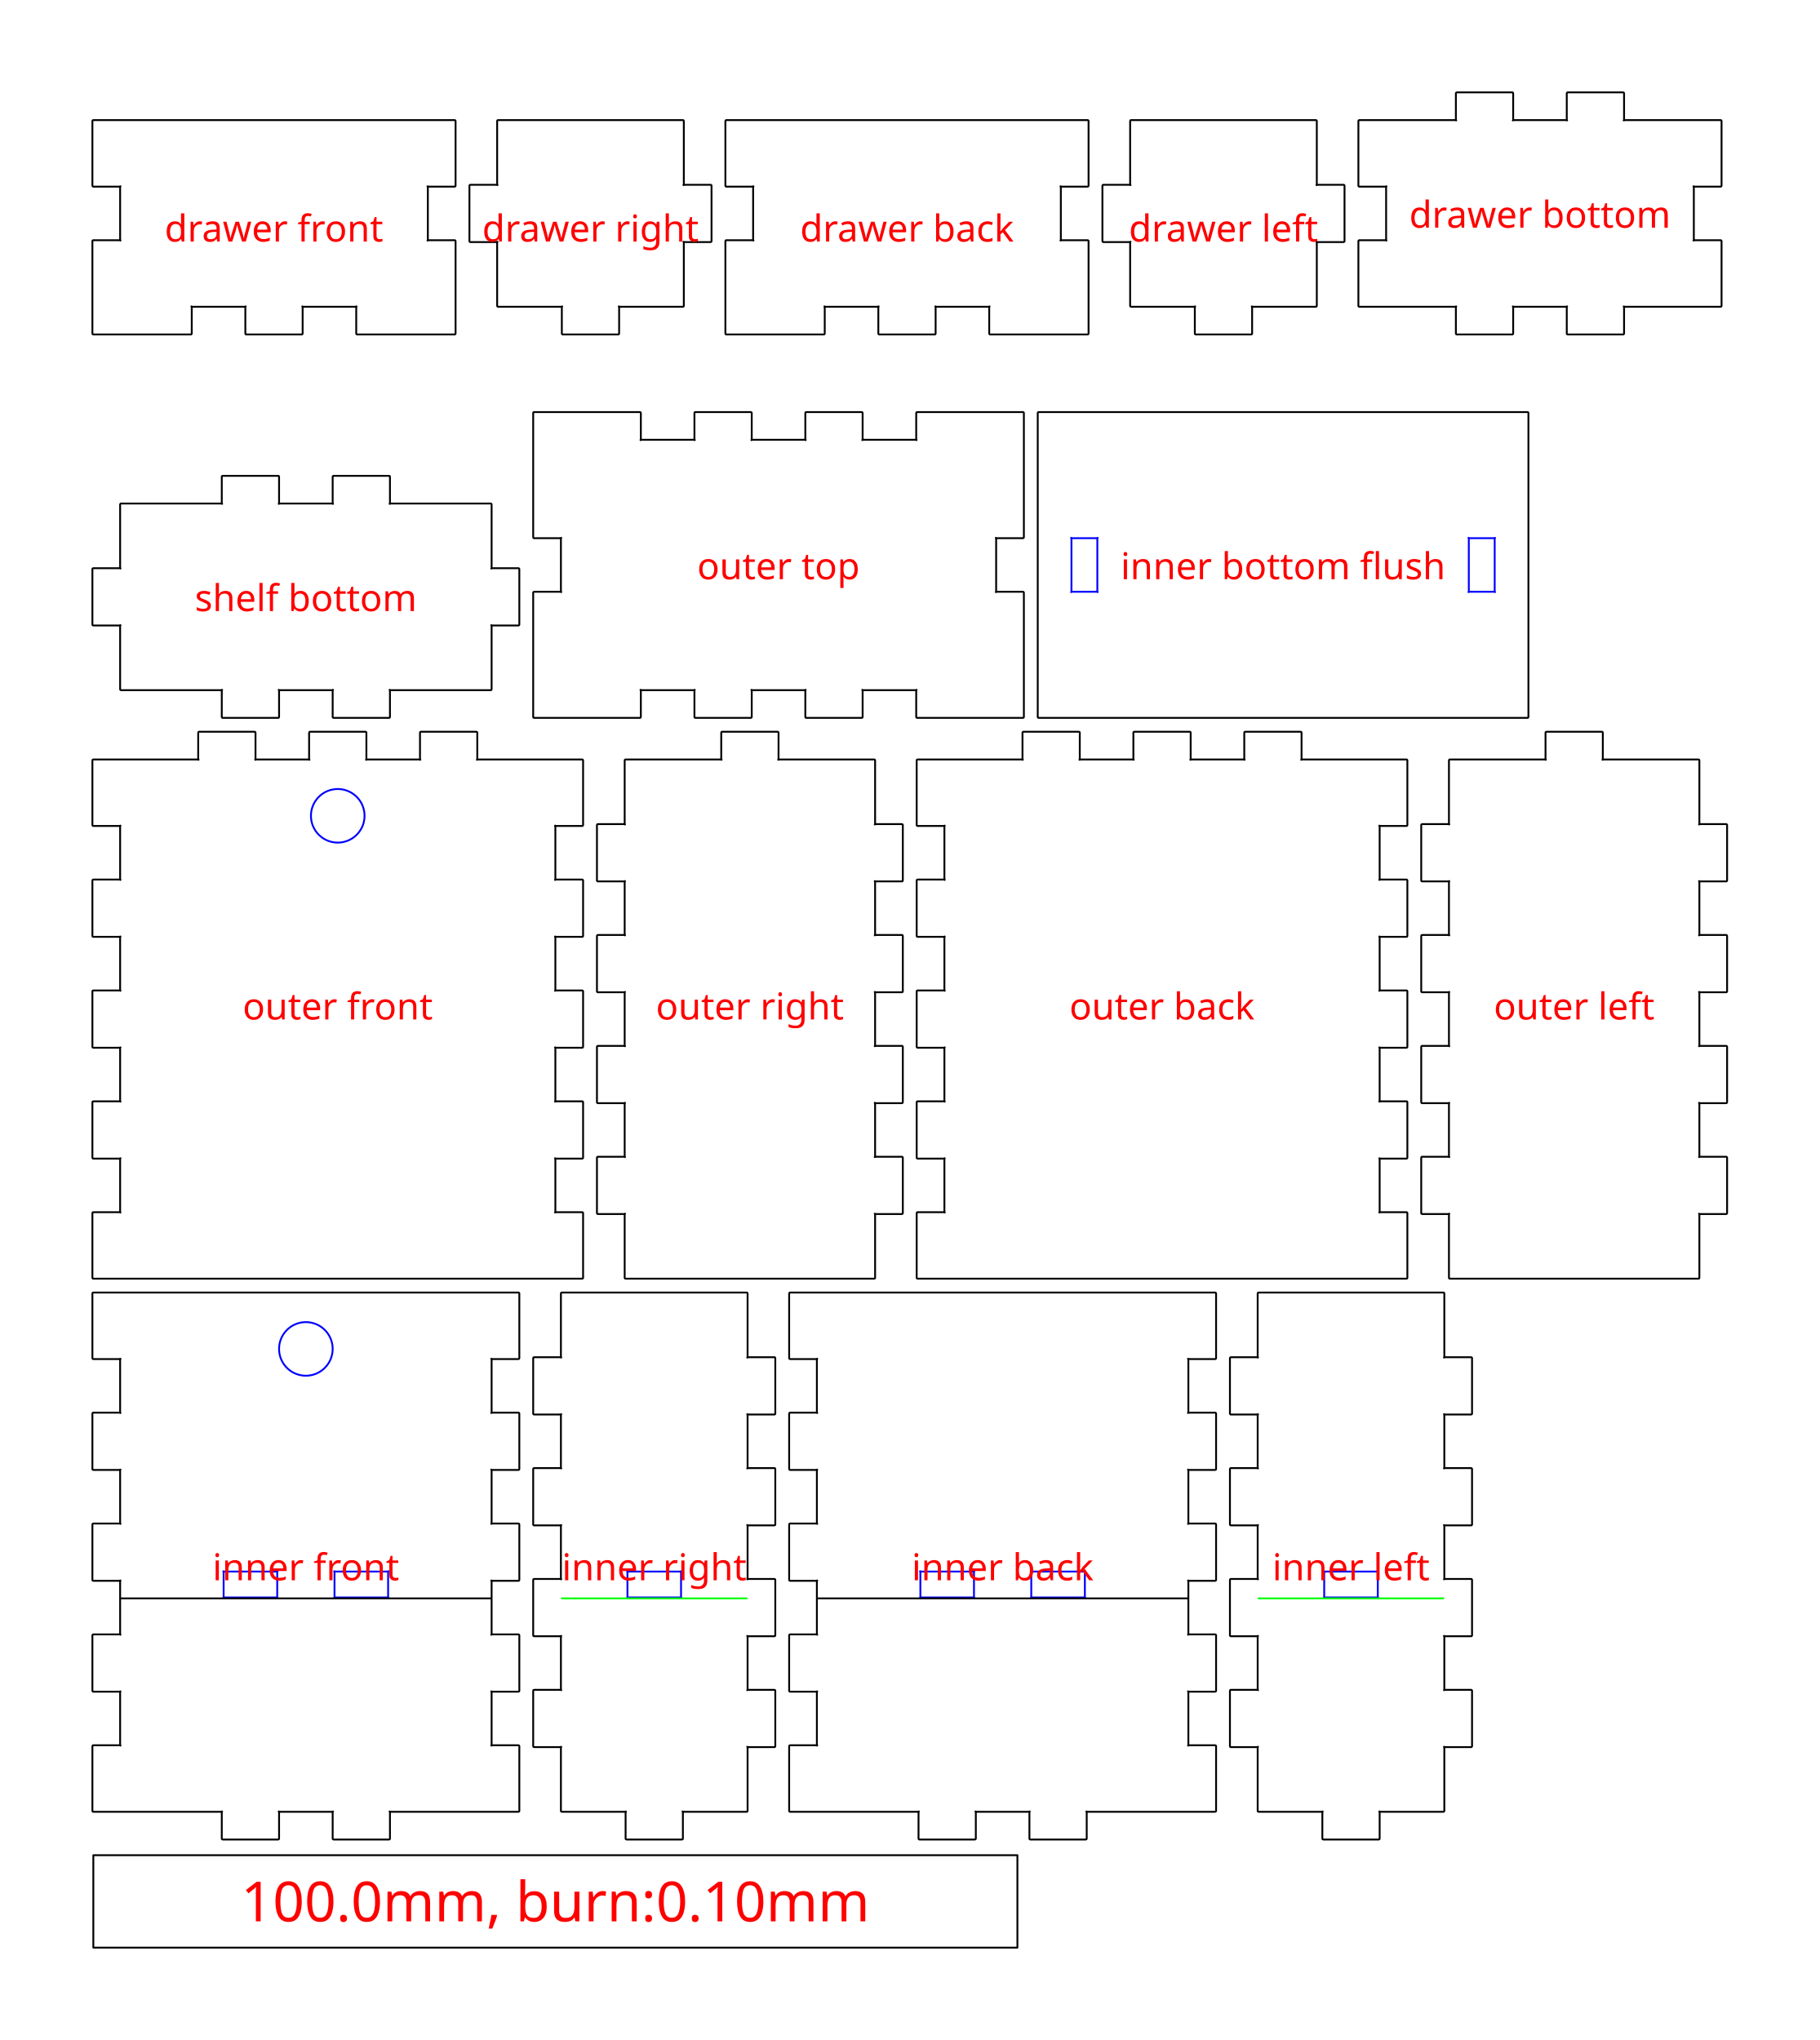
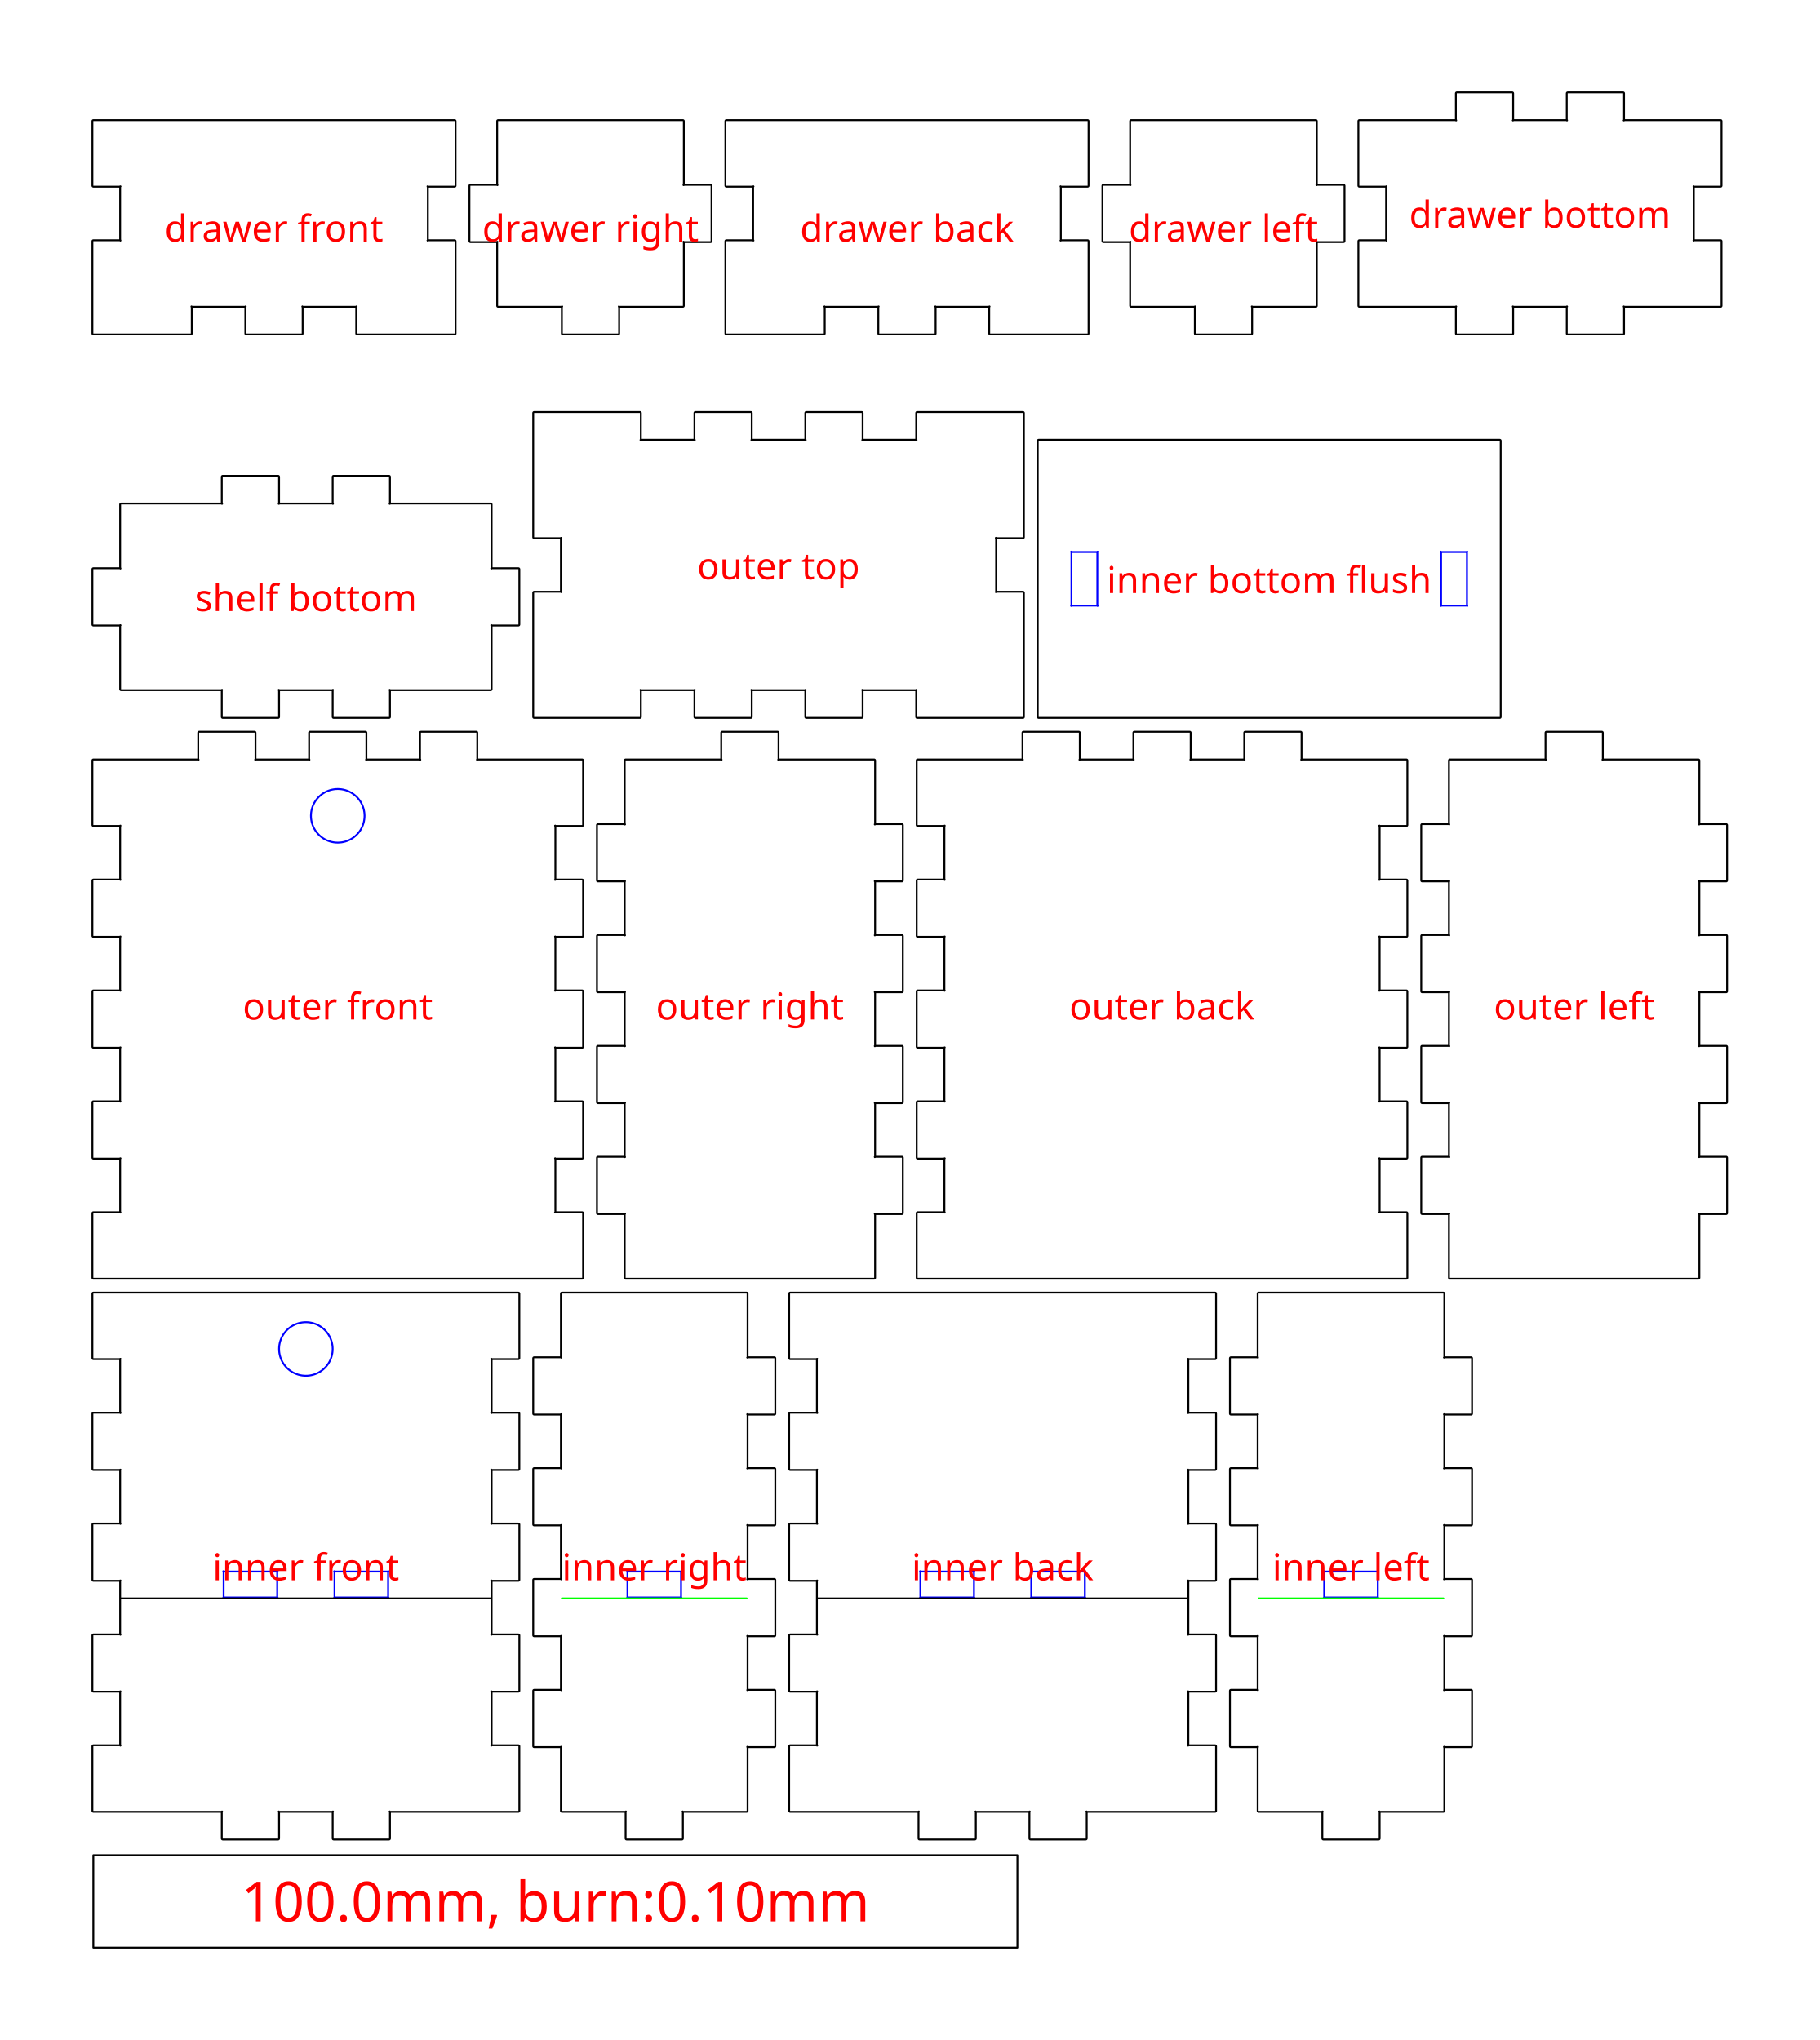
<svg xmlns="http://www.w3.org/2000/svg" height="220.80mm" viewBox="0.0 0.0 196.90 220.80" width="196.90mm">
  <g id="p-0" style="fill:none;stroke-linecap:round;stroke-linejoin:round;">
    <path d="M 10.100 210.800 H 110.100 V 200.800 H 10.100 V 210.800 Z" stroke="rgb(0,0,0)" stroke-width="0.20" />
    <text font-size="6px" style="font-family: sans-serif ; font-weight: normal; font-style: normal; fill: rgb(255,0,0)" text-anchor="middle" transform="matrix( 1.000 0.000 0.000 1.000 60.100 207.960 )">100.0mm, burn:0.10mm</text>
  </g>
  <g id="p-1" style="fill:none;stroke-linecap:round;stroke-linejoin:round;">
    <path d="M 27.100 172.900 H 24.200 C 24.100 172.900 24.200 173.000 24.200 172.900 V 170.100 C 24.200 170.000 24.100 170.100 24.200 170.100 H 30.000 C 30.100 170.100 30.000 170.000 30.000 170.100 V 172.900 C 30.000 173.000 30.100 172.900 30.000 172.900 H 27.100 Z" stroke="rgb(0,0,255)" stroke-width="0.20" />
    <path d="M 39.100 172.900 H 36.200 C 36.100 172.900 36.200 173.000 36.200 172.900 V 170.100 C 36.200 170.000 36.100 170.100 36.200 170.100 H 42.000 C 42.100 170.100 42.000 170.000 42.000 170.100 V 172.900 C 42.000 173.000 42.100 172.900 42.000 172.900 H 39.100 Z" stroke="rgb(0,0,255)" stroke-width="0.20" />
    <path d="M 13.100 173.000 H 53.100" stroke="rgb(0,0,0)" stroke-width="0.20" />
    <path d="M 36.000 146.000 C 36.000 146.556 35.840 147.100 35.540 147.568 C 35.239 148.036 34.810 148.407 34.305 148.638 C 33.799 148.869 33.238 148.950 32.687 148.870 C 32.137 148.791 31.621 148.556 31.201 148.192 C 30.781 147.828 30.474 147.350 30.317 146.817 C 30.161 146.284 30.161 145.716 30.317 145.183 C 30.474 144.650 30.781 144.172 31.201 143.808 C 31.621 143.444 32.137 143.209 32.687 143.130 C 33.238 143.050 33.799 143.131 34.305 143.362 C 34.810 143.593 35.239 143.964 35.540 144.432 C 35.840 144.900 36.000 145.444 36.000 146.000 Z" stroke="rgb(0,0,255)" stroke-width="0.20" />
    <path d="M 13.100 196.100 H 24.000 C 24.100 196.100 24.000 196.000 24.000 196.100 V 199.000 C 24.000 199.055 24.045 199.100 24.100 199.100 H 30.100 C 30.155 199.100 30.200 199.055 30.200 199.000 V 196.100 C 30.200 196.000 30.100 196.100 30.200 196.100 H 36.000 C 36.100 196.100 36.000 196.000 36.000 196.100 V 199.000 C 36.000 199.055 36.045 199.100 36.100 199.100 H 42.100 C 42.155 199.100 42.200 199.055 42.200 199.000 V 196.100 C 42.200 196.000 42.100 196.100 42.200 196.100 H 53.100 H 56.100 C 56.155 196.100 56.200 196.055 56.200 196.000 V 189.000 C 56.200 188.945 56.155 188.900 56.100 188.900 H 53.200 C 53.100 188.900 53.200 189.000 53.200 188.900 V 183.100 C 53.200 183.000 53.100 183.100 53.200 183.100 H 56.100 C 56.155 183.100 56.200 183.055 56.200 183.000 V 177.000 C 56.200 176.945 56.155 176.900 56.100 176.900 H 53.200 C 53.100 176.900 53.200 177.000 53.200 176.900 V 171.100 C 53.200 171.000 53.100 171.100 53.200 171.100 H 56.100 C 56.155 171.100 56.200 171.055 56.200 171.000 V 165.000 C 56.200 164.945 56.155 164.900 56.100 164.900 H 53.200 C 53.100 164.900 53.200 165.000 53.200 164.900 V 159.100 C 53.200 159.000 53.100 159.100 53.200 159.100 H 56.100 C 56.155 159.100 56.200 159.055 56.200 159.000 V 153.000 C 56.200 152.945 56.155 152.900 56.100 152.900 H 53.200 C 53.100 152.900 53.200 153.000 53.200 152.900 V 147.100 C 53.200 147.000 53.100 147.100 53.200 147.100 H 56.100 C 56.155 147.100 56.200 147.055 56.200 147.000 V 140.000 C 56.200 139.945 56.155 139.900 56.100 139.900 H 53.100 H 13.100 H 10.100 C 10.045 139.900 10.000 139.945 10.000 140.000 V 147.000 C 10.000 147.055 10.045 147.100 10.100 147.100 H 13.000 C 13.100 147.100 13.000 147.000 13.000 147.100 V 152.900 C 13.000 153.000 13.100 152.900 13.000 152.900 H 10.100 C 10.045 152.900 10.000 152.945 10.000 153.000 V 159.000 C 10.000 159.055 10.045 159.100 10.100 159.100 H 13.000 C 13.100 159.100 13.000 159.000 13.000 159.100 V 164.900 C 13.000 165.000 13.100 164.900 13.000 164.900 H 10.100 C 10.045 164.900 10.000 164.945 10.000 165.000 V 171.000 C 10.000 171.055 10.045 171.100 10.100 171.100 H 13.000 C 13.100 171.100 13.000 171.000 13.000 171.100 V 176.900 C 13.000 177.000 13.100 176.900 13.000 176.900 H 10.100 C 10.045 176.900 10.000 176.945 10.000 177.000 V 183.000 C 10.000 183.055 10.045 183.100 10.100 183.100 H 13.000 C 13.100 183.100 13.000 183.000 13.000 183.100 V 188.900 C 13.000 189.000 13.100 188.900 13.000 188.900 H 10.100 C 10.045 188.900 10.000 188.945 10.000 189.000 V 196.000 C 10.000 196.055 10.045 196.100 10.100 196.100 H 13.100 Z" stroke="rgb(0,0,0)" stroke-width="0.20" />
    <text font-size="4px" style="font-family: sans-serif ; font-weight: normal; font-style: normal; fill: rgb(255,0,0)" text-anchor="middle" transform="matrix( 1.000 0.000 0.000 1.000 33.100 171.040 )">inner front</text>
  </g>
  <g id="p-2" style="fill:none;stroke-linecap:round;stroke-linejoin:round;">
    <path d="M 70.800 172.900 H 67.900 C 67.800 172.900 67.900 173.000 67.900 172.900 V 170.100 C 67.900 170.000 67.800 170.100 67.900 170.100 H 73.700 C 73.800 170.100 73.700 170.000 73.700 170.100 V 172.900 C 73.700 173.000 73.800 172.900 73.700 172.900 H 70.800 Z" stroke="rgb(0,0,255)" stroke-width="0.20" />
    <path d="M 60.800 173.000 H 80.800" stroke="rgb(0,255,0)" stroke-width="0.20" />
    <path d="M 60.800 196.100 H 67.700 C 67.800 196.100 67.700 196.000 67.700 196.100 V 199.000 C 67.700 199.055 67.745 199.100 67.800 199.100 H 73.800 C 73.855 199.100 73.900 199.055 73.900 199.000 V 196.100 C 73.900 196.000 73.800 196.100 73.900 196.100 H 80.800 C 80.855 196.100 80.900 196.055 80.900 196.000 V 189.100 C 80.900 189.000 80.800 189.100 80.900 189.100 H 83.800 C 83.855 189.100 83.900 189.055 83.900 189.000 V 183.000 C 83.900 182.945 83.855 182.900 83.800 182.900 H 80.900 C 80.800 182.900 80.900 183.000 80.900 182.900 V 177.100 C 80.900 177.000 80.800 177.100 80.900 177.100 H 83.800 C 83.855 177.100 83.900 177.055 83.900 177.000 V 171.000 C 83.900 170.945 83.855 170.900 83.800 170.900 H 80.900 C 80.800 170.900 80.900 171.000 80.900 170.900 V 165.100 C 80.900 165.000 80.800 165.100 80.900 165.100 H 83.800 C 83.855 165.100 83.900 165.055 83.900 165.000 V 159.000 C 83.900 158.945 83.855 158.900 83.800 158.900 H 80.900 C 80.800 158.900 80.900 159.000 80.900 158.900 V 153.100 C 80.900 153.000 80.800 153.100 80.900 153.100 H 83.800 C 83.855 153.100 83.900 153.055 83.900 153.000 V 147.000 C 83.900 146.945 83.855 146.900 83.800 146.900 H 80.900 C 80.800 146.900 80.900 147.000 80.900 146.900 V 140.000 C 80.900 139.945 80.855 139.900 80.800 139.900 H 60.800 C 60.745 139.900 60.700 139.945 60.700 140.000 V 146.900 C 60.700 147.000 60.800 146.900 60.700 146.900 H 57.800 C 57.745 146.900 57.700 146.945 57.700 147.000 V 153.000 C 57.700 153.055 57.745 153.100 57.800 153.100 H 60.700 C 60.800 153.100 60.700 153.000 60.700 153.100 V 158.900 C 60.700 159.000 60.800 158.900 60.700 158.900 H 57.800 C 57.745 158.900 57.700 158.945 57.700 159.000 V 165.000 C 57.700 165.055 57.745 165.100 57.800 165.100 H 60.700 C 60.800 165.100 60.700 165.000 60.700 165.100 V 170.900 C 60.700 171.000 60.800 170.900 60.700 170.900 H 57.800 C 57.745 170.900 57.700 170.945 57.700 171.000 V 177.000 C 57.700 177.055 57.745 177.100 57.800 177.100 H 60.700 C 60.800 177.100 60.700 177.000 60.700 177.100 V 182.900 C 60.700 183.000 60.800 182.900 60.700 182.900 H 57.800 C 57.745 182.900 57.700 182.945 57.700 183.000 V 189.000 C 57.700 189.055 57.745 189.100 57.800 189.100 H 60.700 C 60.800 189.100 60.700 189.000 60.700 189.100 V 196.000 C 60.700 196.055 60.745 196.100 60.800 196.100 Z" stroke="rgb(0,0,0)" stroke-width="0.20" />
    <text font-size="4px" style="font-family: sans-serif ; font-weight: normal; font-style: normal; fill: rgb(255,0,0)" text-anchor="middle" transform="matrix( 1.000 0.000 0.000 1.000 70.800 171.040 )">inner right</text>
  </g>
  <g id="p-3" style="fill:none;stroke-linecap:round;stroke-linejoin:round;">
    <path d="M 102.500 172.900 H 99.600 C 99.500 172.900 99.600 173.000 99.600 172.900 V 170.100 C 99.600 170.000 99.500 170.100 99.600 170.100 H 105.400 C 105.500 170.100 105.400 170.000 105.400 170.100 V 172.900 C 105.400 173.000 105.500 172.900 105.400 172.900 H 102.500 Z" stroke="rgb(0,0,255)" stroke-width="0.20" />
    <path d="M 114.500 172.900 H 111.600 C 111.500 172.900 111.600 173.000 111.600 172.900 V 170.100 C 111.600 170.000 111.500 170.100 111.600 170.100 H 117.400 C 117.500 170.100 117.400 170.000 117.400 170.100 V 172.900 C 117.400 173.000 117.500 172.900 117.400 172.900 H 114.500 Z" stroke="rgb(0,0,255)" stroke-width="0.20" />
    <path d="M 88.500 173.000 H 128.500" stroke="rgb(0,0,0)" stroke-width="0.20" />
    <path d="M 88.500 196.100 H 99.400 C 99.500 196.100 99.400 196.000 99.400 196.100 V 199.000 C 99.400 199.055 99.445 199.100 99.500 199.100 H 105.500 C 105.555 199.100 105.600 199.055 105.600 199.000 V 196.100 C 105.600 196.000 105.500 196.100 105.600 196.100 H 111.400 C 111.500 196.100 111.400 196.000 111.400 196.100 V 199.000 C 111.400 199.055 111.445 199.100 111.500 199.100 H 117.500 C 117.555 199.100 117.600 199.055 117.600 199.000 V 196.100 C 117.600 196.000 117.500 196.100 117.600 196.100 H 128.500 H 131.500 C 131.555 196.100 131.600 196.055 131.600 196.000 V 189.000 C 131.600 188.945 131.555 188.900 131.500 188.900 H 128.600 C 128.500 188.900 128.600 189.000 128.600 188.900 V 183.100 C 128.600 183.000 128.500 183.100 128.600 183.100 H 131.500 C 131.555 183.100 131.600 183.055 131.600 183.000 V 177.000 C 131.600 176.945 131.555 176.900 131.500 176.900 H 128.600 C 128.500 176.900 128.600 177.000 128.600 176.900 V 171.100 C 128.600 171.000 128.500 171.100 128.600 171.100 H 131.500 C 131.555 171.100 131.600 171.055 131.600 171.000 V 165.000 C 131.600 164.945 131.555 164.900 131.500 164.900 H 128.600 C 128.500 164.900 128.600 165.000 128.600 164.900 V 159.100 C 128.600 159.000 128.500 159.100 128.600 159.100 H 131.500 C 131.555 159.100 131.600 159.055 131.600 159.000 V 153.000 C 131.600 152.945 131.555 152.900 131.500 152.900 H 128.600 C 128.500 152.900 128.600 153.000 128.600 152.900 V 147.100 C 128.600 147.000 128.500 147.100 128.600 147.100 H 131.500 C 131.555 147.100 131.600 147.055 131.600 147.000 V 140.000 C 131.600 139.945 131.555 139.900 131.500 139.900 H 128.500 H 88.500 H 85.500 C 85.445 139.900 85.400 139.945 85.400 140.000 V 147.000 C 85.400 147.055 85.445 147.100 85.500 147.100 H 88.400 C 88.500 147.100 88.400 147.000 88.400 147.100 V 152.900 C 88.400 153.000 88.500 152.900 88.400 152.900 H 85.500 C 85.445 152.900 85.400 152.945 85.400 153.000 V 159.000 C 85.400 159.055 85.445 159.100 85.500 159.100 H 88.400 C 88.500 159.100 88.400 159.000 88.400 159.100 V 164.900 C 88.400 165.000 88.500 164.900 88.400 164.900 H 85.500 C 85.445 164.900 85.400 164.945 85.400 165.000 V 171.000 C 85.400 171.055 85.445 171.100 85.500 171.100 H 88.400 C 88.500 171.100 88.400 171.000 88.400 171.100 V 176.900 C 88.400 177.000 88.500 176.900 88.400 176.900 H 85.500 C 85.445 176.900 85.400 176.945 85.400 177.000 V 183.000 C 85.400 183.055 85.445 183.100 85.500 183.100 H 88.400 C 88.500 183.100 88.400 183.000 88.400 183.100 V 188.900 C 88.400 189.000 88.500 188.900 88.400 188.900 H 85.500 C 85.445 188.900 85.400 188.945 85.400 189.000 V 196.000 C 85.400 196.055 85.445 196.100 85.500 196.100 H 88.500 Z" stroke="rgb(0,0,0)" stroke-width="0.20" />
    <text font-size="4px" style="font-family: sans-serif ; font-weight: normal; font-style: normal; fill: rgb(255,0,0)" text-anchor="middle" transform="matrix( 1.000 0.000 0.000 1.000 108.500 171.040 )">inner back</text>
  </g>
  <g id="p-4" style="fill:none;stroke-linecap:round;stroke-linejoin:round;">
    <path d="M 146.200 172.900 H 143.300 C 143.200 172.900 143.300 173.000 143.300 172.900 V 170.100 C 143.300 170.000 143.200 170.100 143.300 170.100 H 149.100 C 149.200 170.100 149.100 170.000 149.100 170.100 V 172.900 C 149.100 173.000 149.200 172.900 149.100 172.900 H 146.200 Z" stroke="rgb(0,0,255)" stroke-width="0.20" />
    <path d="M 136.200 173.000 H 156.200" stroke="rgb(0,255,0)" stroke-width="0.20" />
    <path d="M 136.200 196.100 H 143.100 C 143.200 196.100 143.100 196.000 143.100 196.100 V 199.000 C 143.100 199.055 143.145 199.100 143.200 199.100 H 149.200 C 149.255 199.100 149.300 199.055 149.300 199.000 V 196.100 C 149.300 196.000 149.200 196.100 149.300 196.100 H 156.200 C 156.255 196.100 156.300 196.055 156.300 196.000 V 189.100 C 156.300 189.000 156.200 189.100 156.300 189.100 H 159.200 C 159.255 189.100 159.300 189.055 159.300 189.000 V 183.000 C 159.300 182.945 159.255 182.900 159.200 182.900 H 156.300 C 156.200 182.900 156.300 183.000 156.300 182.900 V 177.100 C 156.300 177.000 156.200 177.100 156.300 177.100 H 159.200 C 159.255 177.100 159.300 177.055 159.300 177.000 V 171.000 C 159.300 170.945 159.255 170.900 159.200 170.900 H 156.300 C 156.200 170.900 156.300 171.000 156.300 170.900 V 165.100 C 156.300 165.000 156.200 165.100 156.300 165.100 H 159.200 C 159.255 165.100 159.300 165.055 159.300 165.000 V 159.000 C 159.300 158.945 159.255 158.900 159.200 158.900 H 156.300 C 156.200 158.900 156.300 159.000 156.300 158.900 V 153.100 C 156.300 153.000 156.200 153.100 156.300 153.100 H 159.200 C 159.255 153.100 159.300 153.055 159.300 153.000 V 147.000 C 159.300 146.945 159.255 146.900 159.200 146.900 H 156.300 C 156.200 146.900 156.300 147.000 156.300 146.900 V 140.000 C 156.300 139.945 156.255 139.900 156.200 139.900 H 136.200 C 136.145 139.900 136.100 139.945 136.100 140.000 V 146.900 C 136.100 147.000 136.200 146.900 136.100 146.900 H 133.200 C 133.145 146.900 133.100 146.945 133.100 147.000 V 153.000 C 133.100 153.055 133.145 153.100 133.200 153.100 H 136.100 C 136.200 153.100 136.100 153.000 136.100 153.100 V 158.900 C 136.100 159.000 136.200 158.900 136.100 158.900 H 133.200 C 133.145 158.900 133.100 158.945 133.100 159.000 V 165.000 C 133.100 165.055 133.145 165.100 133.200 165.100 H 136.100 C 136.200 165.100 136.100 165.000 136.100 165.100 V 170.900 C 136.100 171.000 136.200 170.900 136.100 170.900 H 133.200 C 133.145 170.900 133.100 170.945 133.100 171.000 V 177.000 C 133.100 177.055 133.145 177.100 133.200 177.100 H 136.100 C 136.200 177.100 136.100 177.000 136.100 177.100 V 182.900 C 136.100 183.000 136.200 182.900 136.100 182.900 H 133.200 C 133.145 182.900 133.100 182.945 133.100 183.000 V 189.000 C 133.100 189.055 133.145 189.100 133.200 189.100 H 136.100 C 136.200 189.100 136.100 189.000 136.100 189.100 V 196.000 C 136.100 196.055 136.145 196.100 136.200 196.100 Z" stroke="rgb(0,0,0)" stroke-width="0.20" />
    <text font-size="4px" style="font-family: sans-serif ; font-weight: normal; font-style: normal; fill: rgb(255,0,0)" text-anchor="middle" transform="matrix( 1.000 0.000 0.000 1.000 146.200 171.040 )">inner left</text>
  </g>
  <g id="p-5" style="fill:none;stroke-linecap:round;stroke-linejoin:round;">
    <path d="M 39.450 88.300 C 39.450 88.856 39.290 89.400 38.990 89.868 C 38.689 90.336 38.260 90.707 37.755 90.938 C 37.249 91.169 36.688 91.250 36.137 91.170 C 35.587 91.091 35.071 90.856 34.651 90.492 C 34.231 90.128 33.924 89.650 33.767 89.117 C 33.611 88.584 33.611 88.016 33.767 87.483 C 33.924 86.950 34.231 86.472 34.651 86.108 C 35.071 85.744 35.587 85.509 36.137 85.430 C 36.688 85.350 37.249 85.431 37.755 85.662 C 38.260 85.893 38.689 86.264 38.990 86.732 C 39.290 87.200 39.450 87.744 39.450 88.300 Z" stroke="rgb(0,0,255)" stroke-width="0.20" />
    <path d="M 13.100 138.400 H 60.000 H 63.000 C 63.055 138.400 63.100 138.355 63.100 138.300 V 131.300 C 63.100 131.245 63.055 131.200 63.000 131.200 H 60.100 C 60.000 131.200 60.100 131.300 60.100 131.200 V 125.400 C 60.100 125.300 60.000 125.400 60.100 125.400 H 63.000 C 63.055 125.400 63.100 125.355 63.100 125.300 V 119.300 C 63.100 119.245 63.055 119.200 63.000 119.200 H 60.100 C 60.000 119.200 60.100 119.300 60.100 119.200 V 113.400 C 60.100 113.300 60.000 113.400 60.100 113.400 H 63.000 C 63.055 113.400 63.100 113.355 63.100 113.300 V 107.300 C 63.100 107.245 63.055 107.200 63.000 107.200 H 60.100 C 60.000 107.200 60.100 107.300 60.100 107.200 V 101.400 C 60.100 101.300 60.000 101.400 60.100 101.400 H 63.000 C 63.055 101.400 63.100 101.355 63.100 101.300 V 95.300 C 63.100 95.245 63.055 95.200 63.000 95.200 H 60.100 C 60.000 95.200 60.100 95.300 60.100 95.200 V 89.400 C 60.100 89.300 60.000 89.400 60.100 89.400 H 63.000 C 63.055 89.400 63.100 89.355 63.100 89.300 V 82.300 C 63.100 82.245 63.055 82.200 63.000 82.200 H 60.000 H 51.650 C 51.550 82.200 51.650 82.300 51.650 82.200 V 79.300 C 51.650 79.245 51.605 79.200 51.550 79.200 H 45.550 C 45.495 79.200 45.450 79.245 45.450 79.300 V 82.200 C 45.450 82.300 45.550 82.200 45.450 82.200 H 39.650 C 39.550 82.200 39.650 82.300 39.650 82.200 V 79.300 C 39.650 79.245 39.605 79.200 39.550 79.200 H 33.550 C 33.495 79.200 33.450 79.245 33.450 79.300 V 82.200 C 33.450 82.300 33.550 82.200 33.450 82.200 H 27.650 C 27.550 82.200 27.650 82.300 27.650 82.200 V 79.300 C 27.650 79.245 27.605 79.200 27.550 79.200 H 21.550 C 21.495 79.200 21.450 79.245 21.450 79.300 V 82.200 C 21.450 82.300 21.550 82.200 21.450 82.200 H 13.100 H 10.100 C 10.045 82.200 10.000 82.245 10.000 82.300 V 89.300 C 10.000 89.355 10.045 89.400 10.100 89.400 H 13.000 C 13.100 89.400 13.000 89.300 13.000 89.400 V 95.200 C 13.000 95.300 13.100 95.200 13.000 95.200 H 10.100 C 10.045 95.200 10.000 95.245 10.000 95.300 V 101.300 C 10.000 101.355 10.045 101.400 10.100 101.400 H 13.000 C 13.100 101.400 13.000 101.300 13.000 101.400 V 107.200 C 13.000 107.300 13.100 107.200 13.000 107.200 H 10.100 C 10.045 107.200 10.000 107.245 10.000 107.300 V 113.300 C 10.000 113.355 10.045 113.400 10.100 113.400 H 13.000 C 13.100 113.400 13.000 113.300 13.000 113.400 V 119.200 C 13.000 119.300 13.100 119.200 13.000 119.200 H 10.100 C 10.045 119.200 10.000 119.245 10.000 119.300 V 125.300 C 10.000 125.355 10.045 125.400 10.100 125.400 H 13.000 C 13.100 125.400 13.000 125.300 13.000 125.400 V 131.200 C 13.000 131.300 13.100 131.200 13.000 131.200 H 10.100 C 10.045 131.200 10.000 131.245 10.000 131.300 V 138.300 C 10.000 138.355 10.045 138.400 10.100 138.400 H 13.100 Z" stroke="rgb(0,0,0)" stroke-width="0.20" />
    <text font-size="4px" style="font-family: sans-serif ; font-weight: normal; font-style: normal; fill: rgb(255,0,0)" text-anchor="middle" transform="matrix( 1.000 0.000 0.000 1.000 36.550 110.340 )">outer front</text>
  </g>
  <g id="p-6" style="fill:none;stroke-linecap:round;stroke-linejoin:round;">
    <path d="M 67.700 138.400 H 94.600 C 94.655 138.400 94.700 138.355 94.700 138.300 V 131.400 C 94.700 131.300 94.600 131.400 94.700 131.400 H 97.600 C 97.655 131.400 97.700 131.355 97.700 131.300 V 125.300 C 97.700 125.245 97.655 125.200 97.600 125.200 H 94.700 C 94.600 125.200 94.700 125.300 94.700 125.200 V 119.400 C 94.700 119.300 94.600 119.400 94.700 119.400 H 97.600 C 97.655 119.400 97.700 119.355 97.700 119.300 V 113.300 C 97.700 113.245 97.655 113.200 97.600 113.200 H 94.700 C 94.600 113.200 94.700 113.300 94.700 113.200 V 107.400 C 94.700 107.300 94.600 107.400 94.700 107.400 H 97.600 C 97.655 107.400 97.700 107.355 97.700 107.300 V 101.300 C 97.700 101.245 97.655 101.200 97.600 101.200 H 94.700 C 94.600 101.200 94.700 101.300 94.700 101.200 V 95.400 C 94.700 95.300 94.600 95.400 94.700 95.400 H 97.600 C 97.655 95.400 97.700 95.355 97.700 95.300 V 89.300 C 97.700 89.245 97.655 89.200 97.600 89.200 H 94.700 C 94.600 89.200 94.700 89.300 94.700 89.200 V 82.300 C 94.700 82.245 94.655 82.200 94.600 82.200 H 84.250 C 84.150 82.200 84.250 82.300 84.250 82.200 V 79.300 C 84.250 79.245 84.205 79.200 84.150 79.200 H 78.150 C 78.095 79.200 78.050 79.245 78.050 79.300 V 82.200 C 78.050 82.300 78.150 82.200 78.050 82.200 H 67.700 C 67.645 82.200 67.600 82.245 67.600 82.300 V 89.200 C 67.600 89.300 67.700 89.200 67.600 89.200 H 64.700 C 64.645 89.200 64.600 89.245 64.600 89.300 V 95.300 C 64.600 95.355 64.645 95.400 64.700 95.400 H 67.600 C 67.700 95.400 67.600 95.300 67.600 95.400 V 101.200 C 67.600 101.300 67.700 101.200 67.600 101.200 H 64.700 C 64.645 101.200 64.600 101.245 64.600 101.300 V 107.300 C 64.600 107.355 64.645 107.400 64.700 107.400 H 67.600 C 67.700 107.400 67.600 107.300 67.600 107.400 V 113.200 C 67.600 113.300 67.700 113.200 67.600 113.200 H 64.700 C 64.645 113.200 64.600 113.245 64.600 113.300 V 119.300 C 64.600 119.355 64.645 119.400 64.700 119.400 H 67.600 C 67.700 119.400 67.600 119.300 67.600 119.400 V 125.200 C 67.600 125.300 67.700 125.200 67.600 125.200 H 64.700 C 64.645 125.200 64.600 125.245 64.600 125.300 V 131.300 C 64.600 131.355 64.645 131.400 64.700 131.400 H 67.600 C 67.700 131.400 67.600 131.300 67.600 131.400 V 138.300 C 67.600 138.355 67.645 138.400 67.700 138.400 Z" stroke="rgb(0,0,0)" stroke-width="0.20" />
    <text font-size="4px" style="font-family: sans-serif ; font-weight: normal; font-style: normal; fill: rgb(255,0,0)" text-anchor="middle" transform="matrix( 1.000 0.000 0.000 1.000 81.150 110.340 )">outer right</text>
  </g>
  <g id="p-7" style="fill:none;stroke-linecap:round;stroke-linejoin:round;">
    <path d="M 102.300 138.400 H 149.200 H 152.200 C 152.255 138.400 152.300 138.355 152.300 138.300 V 131.300 C 152.300 131.245 152.255 131.200 152.200 131.200 H 149.300 C 149.200 131.200 149.300 131.300 149.300 131.200 V 125.400 C 149.300 125.300 149.200 125.400 149.300 125.400 H 152.200 C 152.255 125.400 152.300 125.355 152.300 125.300 V 119.300 C 152.300 119.245 152.255 119.200 152.200 119.200 H 149.300 C 149.200 119.200 149.300 119.300 149.300 119.200 V 113.400 C 149.300 113.300 149.200 113.400 149.300 113.400 H 152.200 C 152.255 113.400 152.300 113.355 152.300 113.300 V 107.300 C 152.300 107.245 152.255 107.200 152.200 107.200 H 149.300 C 149.200 107.200 149.300 107.300 149.300 107.200 V 101.400 C 149.300 101.300 149.200 101.400 149.300 101.400 H 152.200 C 152.255 101.400 152.300 101.355 152.300 101.300 V 95.300 C 152.300 95.245 152.255 95.200 152.200 95.200 H 149.300 C 149.200 95.200 149.300 95.300 149.300 95.200 V 89.400 C 149.300 89.300 149.200 89.400 149.300 89.400 H 152.200 C 152.255 89.400 152.300 89.355 152.300 89.300 V 82.300 C 152.300 82.245 152.255 82.200 152.200 82.200 H 149.200 H 140.850 C 140.750 82.200 140.850 82.300 140.850 82.200 V 79.300 C 140.850 79.245 140.805 79.200 140.750 79.200 H 134.750 C 134.695 79.200 134.650 79.245 134.650 79.300 V 82.200 C 134.650 82.300 134.750 82.200 134.650 82.200 H 128.850 C 128.750 82.200 128.850 82.300 128.850 82.200 V 79.300 C 128.850 79.245 128.805 79.200 128.750 79.200 H 122.750 C 122.695 79.200 122.650 79.245 122.650 79.300 V 82.200 C 122.650 82.300 122.750 82.200 122.650 82.200 H 116.850 C 116.750 82.200 116.850 82.300 116.850 82.200 V 79.300 C 116.850 79.245 116.805 79.200 116.750 79.200 H 110.750 C 110.695 79.200 110.650 79.245 110.650 79.300 V 82.200 C 110.650 82.300 110.750 82.200 110.650 82.200 H 102.300 H 99.300 C 99.245 82.200 99.200 82.245 99.200 82.300 V 89.300 C 99.200 89.355 99.245 89.400 99.300 89.400 H 102.200 C 102.300 89.400 102.200 89.300 102.200 89.400 V 95.200 C 102.200 95.300 102.300 95.200 102.200 95.200 H 99.300 C 99.245 95.200 99.200 95.245 99.200 95.300 V 101.300 C 99.200 101.355 99.245 101.400 99.300 101.400 H 102.200 C 102.300 101.400 102.200 101.300 102.200 101.400 V 107.200 C 102.200 107.300 102.300 107.200 102.200 107.200 H 99.300 C 99.245 107.200 99.200 107.245 99.200 107.300 V 113.300 C 99.200 113.355 99.245 113.400 99.300 113.400 H 102.200 C 102.300 113.400 102.200 113.300 102.200 113.400 V 119.200 C 102.200 119.300 102.300 119.200 102.200 119.200 H 99.300 C 99.245 119.200 99.200 119.245 99.200 119.300 V 125.300 C 99.200 125.355 99.245 125.400 99.300 125.400 H 102.200 C 102.300 125.400 102.200 125.300 102.200 125.400 V 131.200 C 102.200 131.300 102.300 131.200 102.200 131.200 H 99.300 C 99.245 131.200 99.200 131.245 99.200 131.300 V 138.300 C 99.200 138.355 99.245 138.400 99.300 138.400 H 102.300 Z" stroke="rgb(0,0,0)" stroke-width="0.20" />
    <text font-size="4px" style="font-family: sans-serif ; font-weight: normal; font-style: normal; fill: rgb(255,0,0)" text-anchor="middle" transform="matrix( 1.000 0.000 0.000 1.000 125.750 110.340 )">outer back</text>
  </g>
  <g id="p-8" style="fill:none;stroke-linecap:round;stroke-linejoin:round;">
    <path d="M 156.900 138.400 H 183.800 C 183.855 138.400 183.900 138.355 183.900 138.300 V 131.400 C 183.900 131.300 183.800 131.400 183.900 131.400 H 186.800 C 186.855 131.400 186.900 131.355 186.900 131.300 V 125.300 C 186.900 125.245 186.855 125.200 186.800 125.200 H 183.900 C 183.800 125.200 183.900 125.300 183.900 125.200 V 119.400 C 183.900 119.300 183.800 119.400 183.900 119.400 H 186.800 C 186.855 119.400 186.900 119.355 186.900 119.300 V 113.300 C 186.900 113.245 186.855 113.200 186.800 113.200 H 183.900 C 183.800 113.200 183.900 113.300 183.900 113.200 V 107.400 C 183.900 107.300 183.800 107.400 183.900 107.400 H 186.800 C 186.855 107.400 186.900 107.355 186.900 107.300 V 101.300 C 186.900 101.245 186.855 101.200 186.800 101.200 H 183.900 C 183.800 101.200 183.900 101.300 183.900 101.200 V 95.400 C 183.900 95.300 183.800 95.400 183.900 95.400 H 186.800 C 186.855 95.400 186.900 95.355 186.900 95.300 V 89.300 C 186.900 89.245 186.855 89.200 186.800 89.200 H 183.900 C 183.800 89.200 183.900 89.300 183.900 89.200 V 82.300 C 183.900 82.245 183.855 82.200 183.800 82.200 H 173.450 C 173.350 82.200 173.450 82.300 173.450 82.200 V 79.300 C 173.450 79.245 173.405 79.200 173.350 79.200 H 167.350 C 167.295 79.200 167.250 79.245 167.250 79.300 V 82.200 C 167.250 82.300 167.350 82.200 167.250 82.200 H 156.900 C 156.845 82.200 156.800 82.245 156.800 82.300 V 89.200 C 156.800 89.300 156.900 89.200 156.800 89.200 H 153.900 C 153.845 89.200 153.800 89.245 153.800 89.300 V 95.300 C 153.800 95.355 153.845 95.400 153.900 95.400 H 156.800 C 156.900 95.400 156.800 95.300 156.800 95.400 V 101.200 C 156.800 101.300 156.900 101.200 156.800 101.200 H 153.900 C 153.845 101.200 153.800 101.245 153.800 101.300 V 107.300 C 153.800 107.355 153.845 107.400 153.900 107.400 H 156.800 C 156.900 107.400 156.800 107.300 156.800 107.400 V 113.200 C 156.800 113.300 156.900 113.200 156.800 113.200 H 153.900 C 153.845 113.200 153.800 113.245 153.800 113.300 V 119.300 C 153.800 119.355 153.845 119.400 153.900 119.400 H 156.800 C 156.900 119.400 156.800 119.300 156.800 119.400 V 125.200 C 156.800 125.300 156.900 125.200 156.800 125.200 H 153.900 C 153.845 125.200 153.800 125.245 153.800 125.300 V 131.300 C 153.800 131.355 153.845 131.400 153.900 131.400 H 156.800 C 156.900 131.400 156.800 131.300 156.800 131.400 V 138.300 C 156.800 138.355 156.845 138.400 156.900 138.400 Z" stroke="rgb(0,0,0)" stroke-width="0.20" />
    <text font-size="4px" style="font-family: sans-serif ; font-weight: normal; font-style: normal; fill: rgb(255,0,0)" text-anchor="middle" transform="matrix( 1.000 0.000 0.000 1.000 170.350 110.340 )">outer left</text>
  </g>
  <g id="p-9" style="fill:none;stroke-linecap:round;stroke-linejoin:round;">
    <path d="M 13.100 74.700 H 24.000 C 24.100 74.700 24.000 74.600 24.000 74.700 V 77.600 C 24.000 77.655 24.045 77.700 24.100 77.700 H 30.100 C 30.155 77.700 30.200 77.655 30.200 77.600 V 74.700 C 30.200 74.600 30.100 74.700 30.200 74.700 H 36.000 C 36.100 74.700 36.000 74.600 36.000 74.700 V 77.600 C 36.000 77.655 36.045 77.700 36.100 77.700 H 42.100 C 42.155 77.700 42.200 77.655 42.200 77.600 V 74.700 C 42.200 74.600 42.100 74.700 42.200 74.700 H 53.100 C 53.155 74.700 53.200 74.655 53.200 74.600 V 67.700 C 53.200 67.600 53.100 67.700 53.200 67.700 H 56.100 C 56.155 67.700 56.200 67.655 56.200 67.600 V 61.600 C 56.200 61.545 56.155 61.500 56.100 61.500 H 53.200 C 53.100 61.500 53.200 61.600 53.200 61.500 V 54.600 C 53.200 54.545 53.155 54.500 53.100 54.500 H 42.200 C 42.100 54.500 42.200 54.600 42.200 54.500 V 51.600 C 42.200 51.545 42.155 51.500 42.100 51.500 H 36.100 C 36.045 51.500 36.000 51.545 36.000 51.600 V 54.500 C 36.000 54.600 36.100 54.500 36.000 54.500 H 30.200 C 30.100 54.500 30.200 54.600 30.200 54.500 V 51.600 C 30.200 51.545 30.155 51.500 30.100 51.500 H 24.100 C 24.045 51.500 24.000 51.545 24.000 51.600 V 54.500 C 24.000 54.600 24.100 54.500 24.000 54.500 H 13.100 C 13.045 54.500 13.000 54.545 13.000 54.600 V 61.500 C 13.000 61.600 13.100 61.500 13.000 61.500 H 10.100 C 10.045 61.500 10.000 61.545 10.000 61.600 V 67.600 C 10.000 67.655 10.045 67.700 10.100 67.700 H 13.000 C 13.100 67.700 13.000 67.600 13.000 67.700 V 74.600 C 13.000 74.655 13.045 74.700 13.100 74.700 Z" stroke="rgb(0,0,0)" stroke-width="0.20" />
    <text font-size="4px" style="font-family: sans-serif ; font-weight: normal; font-style: normal; fill: rgb(255,0,0)" text-anchor="middle" transform="matrix( 1.000 0.000 0.000 1.000 33.100 66.140 )">shelf bottom</text>
  </g>
  <g id="p-10" style="fill:none;stroke-linecap:round;stroke-linejoin:round;">
    <path d="M 60.800 77.700 H 69.250 C 69.305 77.700 69.350 77.655 69.350 77.600 V 74.700 C 69.350 74.600 69.250 74.700 69.350 74.700 H 75.150 C 75.250 74.700 75.150 74.600 75.150 74.700 V 77.600 C 75.150 77.655 75.195 77.700 75.250 77.700 H 81.250 C 81.305 77.700 81.350 77.655 81.350 77.600 V 74.700 C 81.350 74.600 81.250 74.700 81.350 74.700 H 87.150 C 87.250 74.700 87.150 74.600 87.150 74.700 V 77.600 C 87.150 77.655 87.195 77.700 87.250 77.700 H 93.250 C 93.305 77.700 93.350 77.655 93.350 77.600 V 74.700 C 93.350 74.600 93.250 74.700 93.350 74.700 H 99.150 C 99.250 74.700 99.150 74.600 99.150 74.700 V 77.600 C 99.150 77.655 99.195 77.700 99.250 77.700 H 107.700 H 110.700 C 110.755 77.700 110.800 77.655 110.800 77.600 V 74.600 V 64.150 C 110.800 64.095 110.755 64.050 110.700 64.050 H 107.800 C 107.700 64.050 107.800 64.150 107.800 64.050 V 58.250 C 107.800 58.150 107.700 58.250 107.800 58.250 H 110.700 C 110.755 58.250 110.800 58.205 110.800 58.150 V 47.700 V 44.700 C 110.800 44.645 110.755 44.600 110.700 44.600 H 107.700 H 99.250 C 99.195 44.600 99.150 44.645 99.150 44.700 V 47.600 C 99.150 47.700 99.250 47.600 99.150 47.600 H 93.350 C 93.250 47.600 93.350 47.700 93.350 47.600 V 44.700 C 93.350 44.645 93.305 44.600 93.250 44.600 H 87.250 C 87.195 44.600 87.150 44.645 87.150 44.700 V 47.600 C 87.150 47.700 87.250 47.600 87.150 47.600 H 81.350 C 81.250 47.600 81.350 47.700 81.350 47.600 V 44.700 C 81.350 44.645 81.305 44.600 81.250 44.600 H 75.250 C 75.195 44.600 75.150 44.645 75.150 44.700 V 47.600 C 75.150 47.700 75.250 47.600 75.150 47.600 H 69.350 C 69.250 47.600 69.350 47.700 69.350 47.600 V 44.700 C 69.350 44.645 69.305 44.600 69.250 44.600 H 60.800 H 57.800 C 57.745 44.600 57.700 44.645 57.700 44.700 V 47.700 V 58.150 C 57.700 58.205 57.745 58.250 57.800 58.250 H 60.700 C 60.800 58.250 60.700 58.150 60.700 58.250 V 64.050 C 60.700 64.150 60.800 64.050 60.700 64.050 H 57.800 C 57.745 64.050 57.700 64.095 57.700 64.150 V 74.600 V 77.600 C 57.700 77.655 57.745 77.700 57.800 77.700 H 60.800 Z" stroke="rgb(0,0,0)" stroke-width="0.20" />
    <text font-size="4px" style="font-family: sans-serif ; font-weight: normal; font-style: normal; fill: rgb(255,0,0)" text-anchor="middle" transform="matrix( 1.000 0.000 0.000 1.000 84.250 62.690 )">outer top</text>
  </g>
  <g id="p-11" style="fill:none;stroke-linecap:round;stroke-linejoin:round;">
-     <path d="M 118.850 77.700 H 158.850 H 165.300 C 165.355 77.700 165.400 77.655 165.400 77.600 V 71.150 V 51.150 V 44.700 C 165.400 44.645 165.355 44.600 165.300 44.600 H 158.850 H 118.850 H 112.400 C 112.345 44.600 112.300 44.645 112.300 44.700 V 51.150 V 71.150 V 77.600 C 112.300 77.655 112.345 77.700 112.400 77.700 H 118.850 Z" stroke="rgb(0,0,0)" stroke-width="0.20" />
-     <path d="M 161.750 61.150 V 64.050 C 161.750 64.150 161.850 64.050 161.750 64.050 H 158.950 C 158.850 64.050 158.950 64.150 158.950 64.050 V 58.250 C 158.950 58.150 158.850 58.250 158.950 58.250 H 161.750 C 161.850 58.250 161.750 58.150 161.750 58.250 V 61.150 Z" stroke="rgb(0,0,255)" stroke-width="0.20" />
-     <path d="M 115.950 61.150 V 58.250 C 115.950 58.150 115.850 58.250 115.950 58.250 H 118.750 C 118.850 58.250 118.750 58.150 118.750 58.250 V 64.050 C 118.750 64.150 118.850 64.050 118.750 64.050 H 115.950 C 115.850 64.050 115.950 64.150 115.950 64.050 V 61.150 Z" stroke="rgb(0,0,255)" stroke-width="0.20" />
-     <text font-size="4px" style="font-family: sans-serif ; font-weight: normal; font-style: normal; fill: rgb(255,0,0)" text-anchor="middle" transform="matrix( 1.000 0.000 0.000 1.000 138.850 62.690 )">inner bottom flush</text>
+     <path d="M 118.850 77.700 H 155.850 H 162.300 C 162.355 77.700 162.400 77.655 162.400 77.600 V 71.150 V 54.150 V 47.700 C 162.400 47.645 162.355 47.600 162.300 47.600 H 155.850 H 118.850 H 112.400 C 112.345 47.600 112.300 47.645 112.300 47.700 V 54.150 V 71.150 V 77.600 C 112.300 77.655 112.345 77.700 112.400 77.700 H 118.850 Z" stroke="rgb(0,0,0)" stroke-width="0.20" />
+     <path d="M 158.750 62.650 V 65.550 C 158.750 65.650 158.850 65.550 158.750 65.550 H 155.950 C 155.850 65.550 155.950 65.650 155.950 65.550 V 59.750 C 155.950 59.650 155.850 59.750 155.950 59.750 H 158.750 C 158.850 59.750 158.750 59.650 158.750 59.750 V 62.650 Z" stroke="rgb(0,0,255)" stroke-width="0.20" />
+     <path d="M 115.950 62.650 V 59.750 C 115.950 59.650 115.850 59.750 115.950 59.750 H 118.750 C 118.850 59.750 118.750 59.650 118.750 59.750 V 65.550 C 118.750 65.650 118.850 65.550 118.750 65.550 H 115.950 C 115.850 65.550 115.950 65.650 115.950 65.550 V 62.650 Z" stroke="rgb(0,0,255)" stroke-width="0.20" />
+     <text font-size="4px" style="font-family: sans-serif ; font-weight: normal; font-style: normal; fill: rgb(255,0,0)" text-anchor="middle" transform="matrix( 1.000 0.000 0.000 1.000 137.350 64.190 )">inner bottom flush</text>
  </g>
  <g id="p-12" style="fill:none;stroke-linecap:round;stroke-linejoin:round;">
    <path d="M 13.100 36.200 H 20.650 C 20.705 36.200 20.750 36.155 20.750 36.100 V 33.200 C 20.750 33.100 20.650 33.200 20.750 33.200 H 26.550 C 26.650 33.200 26.550 33.100 26.550 33.200 V 36.100 C 26.550 36.155 26.595 36.200 26.650 36.200 H 32.650 C 32.705 36.200 32.750 36.155 32.750 36.100 V 33.200 C 32.750 33.100 32.650 33.200 32.750 33.200 H 38.550 C 38.650 33.200 38.550 33.100 38.550 33.200 V 36.100 C 38.550 36.155 38.595 36.200 38.650 36.200 H 46.200 H 49.200 C 49.255 36.200 49.300 36.155 49.300 36.100 V 33.100 V 26.100 C 49.300 26.045 49.255 26.000 49.200 26.000 H 46.300 C 46.200 26.000 46.300 26.100 46.300 26.000 V 20.200 C 46.300 20.100 46.200 20.200 46.300 20.200 H 49.200 C 49.255 20.200 49.300 20.155 49.300 20.100 V 13.100 C 49.300 13.045 49.255 13.000 49.200 13.000 H 46.200 H 13.100 H 10.100 C 10.045 13.000 10.000 13.045 10.000 13.100 V 20.100 C 10.000 20.155 10.045 20.200 10.100 20.200 H 13.000 C 13.100 20.200 13.000 20.100 13.000 20.200 V 26.000 C 13.000 26.100 13.100 26.000 13.000 26.000 H 10.100 C 10.045 26.000 10.000 26.045 10.000 26.100 V 33.100 V 36.100 C 10.000 36.155 10.045 36.200 10.100 36.200 H 13.100 Z" stroke="rgb(0,0,0)" stroke-width="0.20" />
    <text font-size="4px" style="font-family: sans-serif ; font-weight: normal; font-style: normal; fill: rgb(255,0,0)" text-anchor="middle" transform="matrix( 1.000 0.000 0.000 1.000 29.650 26.140 )">drawer front</text>
  </g>
  <g id="p-13" style="fill:none;stroke-linecap:round;stroke-linejoin:round;">
    <path d="M 53.900 33.200 H 60.800 C 60.900 33.200 60.800 33.100 60.800 33.200 V 36.100 C 60.800 36.155 60.845 36.200 60.900 36.200 H 66.900 C 66.955 36.200 67.000 36.155 67.000 36.100 V 33.200 C 67.000 33.100 66.900 33.200 67.000 33.200 H 73.900 C 73.955 33.200 74.000 33.155 74.000 33.100 V 26.200 C 74.000 26.100 73.900 26.200 74.000 26.200 H 76.900 C 76.955 26.200 77.000 26.155 77.000 26.100 V 20.100 C 77.000 20.045 76.955 20.000 76.900 20.000 H 74.000 C 73.900 20.000 74.000 20.100 74.000 20.000 V 13.100 C 74.000 13.045 73.955 13.000 73.900 13.000 H 53.900 C 53.845 13.000 53.800 13.045 53.800 13.100 V 20.000 C 53.800 20.100 53.900 20.000 53.800 20.000 H 50.900 C 50.845 20.000 50.800 20.045 50.800 20.100 V 26.100 C 50.800 26.155 50.845 26.200 50.900 26.200 H 53.800 C 53.900 26.200 53.800 26.100 53.800 26.200 V 33.100 C 53.800 33.155 53.845 33.200 53.900 33.200 Z" stroke="rgb(0,0,0)" stroke-width="0.20" />
    <text font-size="4px" style="font-family: sans-serif ; font-weight: normal; font-style: normal; fill: rgb(255,0,0)" text-anchor="middle" transform="matrix( 1.000 0.000 0.000 1.000 63.900 26.140 )">drawer right</text>
  </g>
  <g id="p-14" style="fill:none;stroke-linecap:round;stroke-linejoin:round;">
    <path d="M 81.600 36.200 H 89.150 C 89.205 36.200 89.250 36.155 89.250 36.100 V 33.200 C 89.250 33.100 89.150 33.200 89.250 33.200 H 95.050 C 95.150 33.200 95.050 33.100 95.050 33.200 V 36.100 C 95.050 36.155 95.095 36.200 95.150 36.200 H 101.150 C 101.205 36.200 101.250 36.155 101.250 36.100 V 33.200 C 101.250 33.100 101.150 33.200 101.250 33.200 H 107.050 C 107.150 33.200 107.050 33.100 107.050 33.200 V 36.100 C 107.050 36.155 107.095 36.200 107.150 36.200 H 114.700 H 117.700 C 117.755 36.200 117.800 36.155 117.800 36.100 V 33.100 V 26.100 C 117.800 26.045 117.755 26.000 117.700 26.000 H 114.800 C 114.700 26.000 114.800 26.100 114.800 26.000 V 20.200 C 114.800 20.100 114.700 20.200 114.800 20.200 H 117.700 C 117.755 20.200 117.800 20.155 117.800 20.100 V 13.100 C 117.800 13.045 117.755 13.000 117.700 13.000 H 114.700 H 81.600 H 78.600 C 78.545 13.000 78.500 13.045 78.500 13.100 V 20.100 C 78.500 20.155 78.545 20.200 78.600 20.200 H 81.500 C 81.600 20.200 81.500 20.100 81.500 20.200 V 26.000 C 81.500 26.100 81.600 26.000 81.500 26.000 H 78.600 C 78.545 26.000 78.500 26.045 78.500 26.100 V 33.100 V 36.100 C 78.500 36.155 78.545 36.200 78.600 36.200 H 81.600 Z" stroke="rgb(0,0,0)" stroke-width="0.20" />
    <text font-size="4px" style="font-family: sans-serif ; font-weight: normal; font-style: normal; fill: rgb(255,0,0)" text-anchor="middle" transform="matrix( 1.000 0.000 0.000 1.000 98.150 26.140 )">drawer back</text>
  </g>
  <g id="p-15" style="fill:none;stroke-linecap:round;stroke-linejoin:round;">
    <path d="M 122.400 33.200 H 129.300 C 129.400 33.200 129.300 33.100 129.300 33.200 V 36.100 C 129.300 36.155 129.345 36.200 129.400 36.200 H 135.400 C 135.455 36.200 135.500 36.155 135.500 36.100 V 33.200 C 135.500 33.100 135.400 33.200 135.500 33.200 H 142.400 C 142.455 33.200 142.500 33.155 142.500 33.100 V 26.200 C 142.500 26.100 142.400 26.200 142.500 26.200 H 145.400 C 145.455 26.200 145.500 26.155 145.500 26.100 V 20.100 C 145.500 20.045 145.455 20.000 145.400 20.000 H 142.500 C 142.400 20.000 142.500 20.100 142.500 20.000 V 13.100 C 142.500 13.045 142.455 13.000 142.400 13.000 H 122.400 C 122.345 13.000 122.300 13.045 122.300 13.100 V 20.000 C 122.300 20.100 122.400 20.000 122.300 20.000 H 119.400 C 119.345 20.000 119.300 20.045 119.300 20.100 V 26.100 C 119.300 26.155 119.345 26.200 119.400 26.200 H 122.300 C 122.400 26.200 122.300 26.100 122.300 26.200 V 33.100 C 122.300 33.155 122.345 33.200 122.400 33.200 Z" stroke="rgb(0,0,0)" stroke-width="0.20" />
    <text font-size="4px" style="font-family: sans-serif ; font-weight: normal; font-style: normal; fill: rgb(255,0,0)" text-anchor="middle" transform="matrix( 1.000 0.000 0.000 1.000 132.400 26.140 )">drawer left</text>
  </g>
  <g id="p-16" style="fill:none;stroke-linecap:round;stroke-linejoin:round;">
    <path d="M 150.100 33.200 H 157.550 C 157.650 33.200 157.550 33.100 157.550 33.200 V 36.100 C 157.550 36.155 157.595 36.200 157.650 36.200 H 163.650 C 163.705 36.200 163.750 36.155 163.750 36.100 V 33.200 C 163.750 33.100 163.650 33.200 163.750 33.200 H 169.550 C 169.650 33.200 169.550 33.100 169.550 33.200 V 36.100 C 169.550 36.155 169.595 36.200 169.650 36.200 H 175.650 C 175.705 36.200 175.750 36.155 175.750 36.100 V 33.200 C 175.750 33.100 175.650 33.200 175.750 33.200 H 183.200 H 186.200 C 186.255 33.200 186.300 33.155 186.300 33.100 V 26.100 C 186.300 26.045 186.255 26.000 186.200 26.000 H 183.300 C 183.200 26.000 183.300 26.100 183.300 26.000 V 20.200 C 183.300 20.100 183.200 20.200 183.300 20.200 H 186.200 C 186.255 20.200 186.300 20.155 186.300 20.100 V 13.100 C 186.300 13.045 186.255 13.000 186.200 13.000 H 183.200 H 175.750 C 175.650 13.000 175.750 13.100 175.750 13.000 V 10.100 C 175.750 10.045 175.705 10.000 175.650 10.000 H 169.650 C 169.595 10.000 169.550 10.045 169.550 10.100 V 13.000 C 169.550 13.100 169.650 13.000 169.550 13.000 H 163.750 C 163.650 13.000 163.750 13.100 163.750 13.000 V 10.100 C 163.750 10.045 163.705 10.000 163.650 10.000 H 157.650 C 157.595 10.000 157.550 10.045 157.550 10.100 V 13.000 C 157.550 13.100 157.650 13.000 157.550 13.000 H 150.100 H 147.100 C 147.045 13.000 147.000 13.045 147.000 13.100 V 20.100 C 147.000 20.155 147.045 20.200 147.100 20.200 H 150.000 C 150.100 20.200 150.000 20.100 150.000 20.200 V 26.000 C 150.000 26.100 150.100 26.000 150.000 26.000 H 147.100 C 147.045 26.000 147.000 26.045 147.000 26.100 V 33.100 C 147.000 33.155 147.045 33.200 147.100 33.200 H 150.100 Z" stroke="rgb(0,0,0)" stroke-width="0.20" />
    <text font-size="4px" style="font-family: sans-serif ; font-weight: normal; font-style: normal; fill: rgb(255,0,0)" text-anchor="middle" transform="matrix( 1.000 0.000 0.000 1.000 166.650 24.640 )">drawer bottom</text>
  </g>
</svg>
